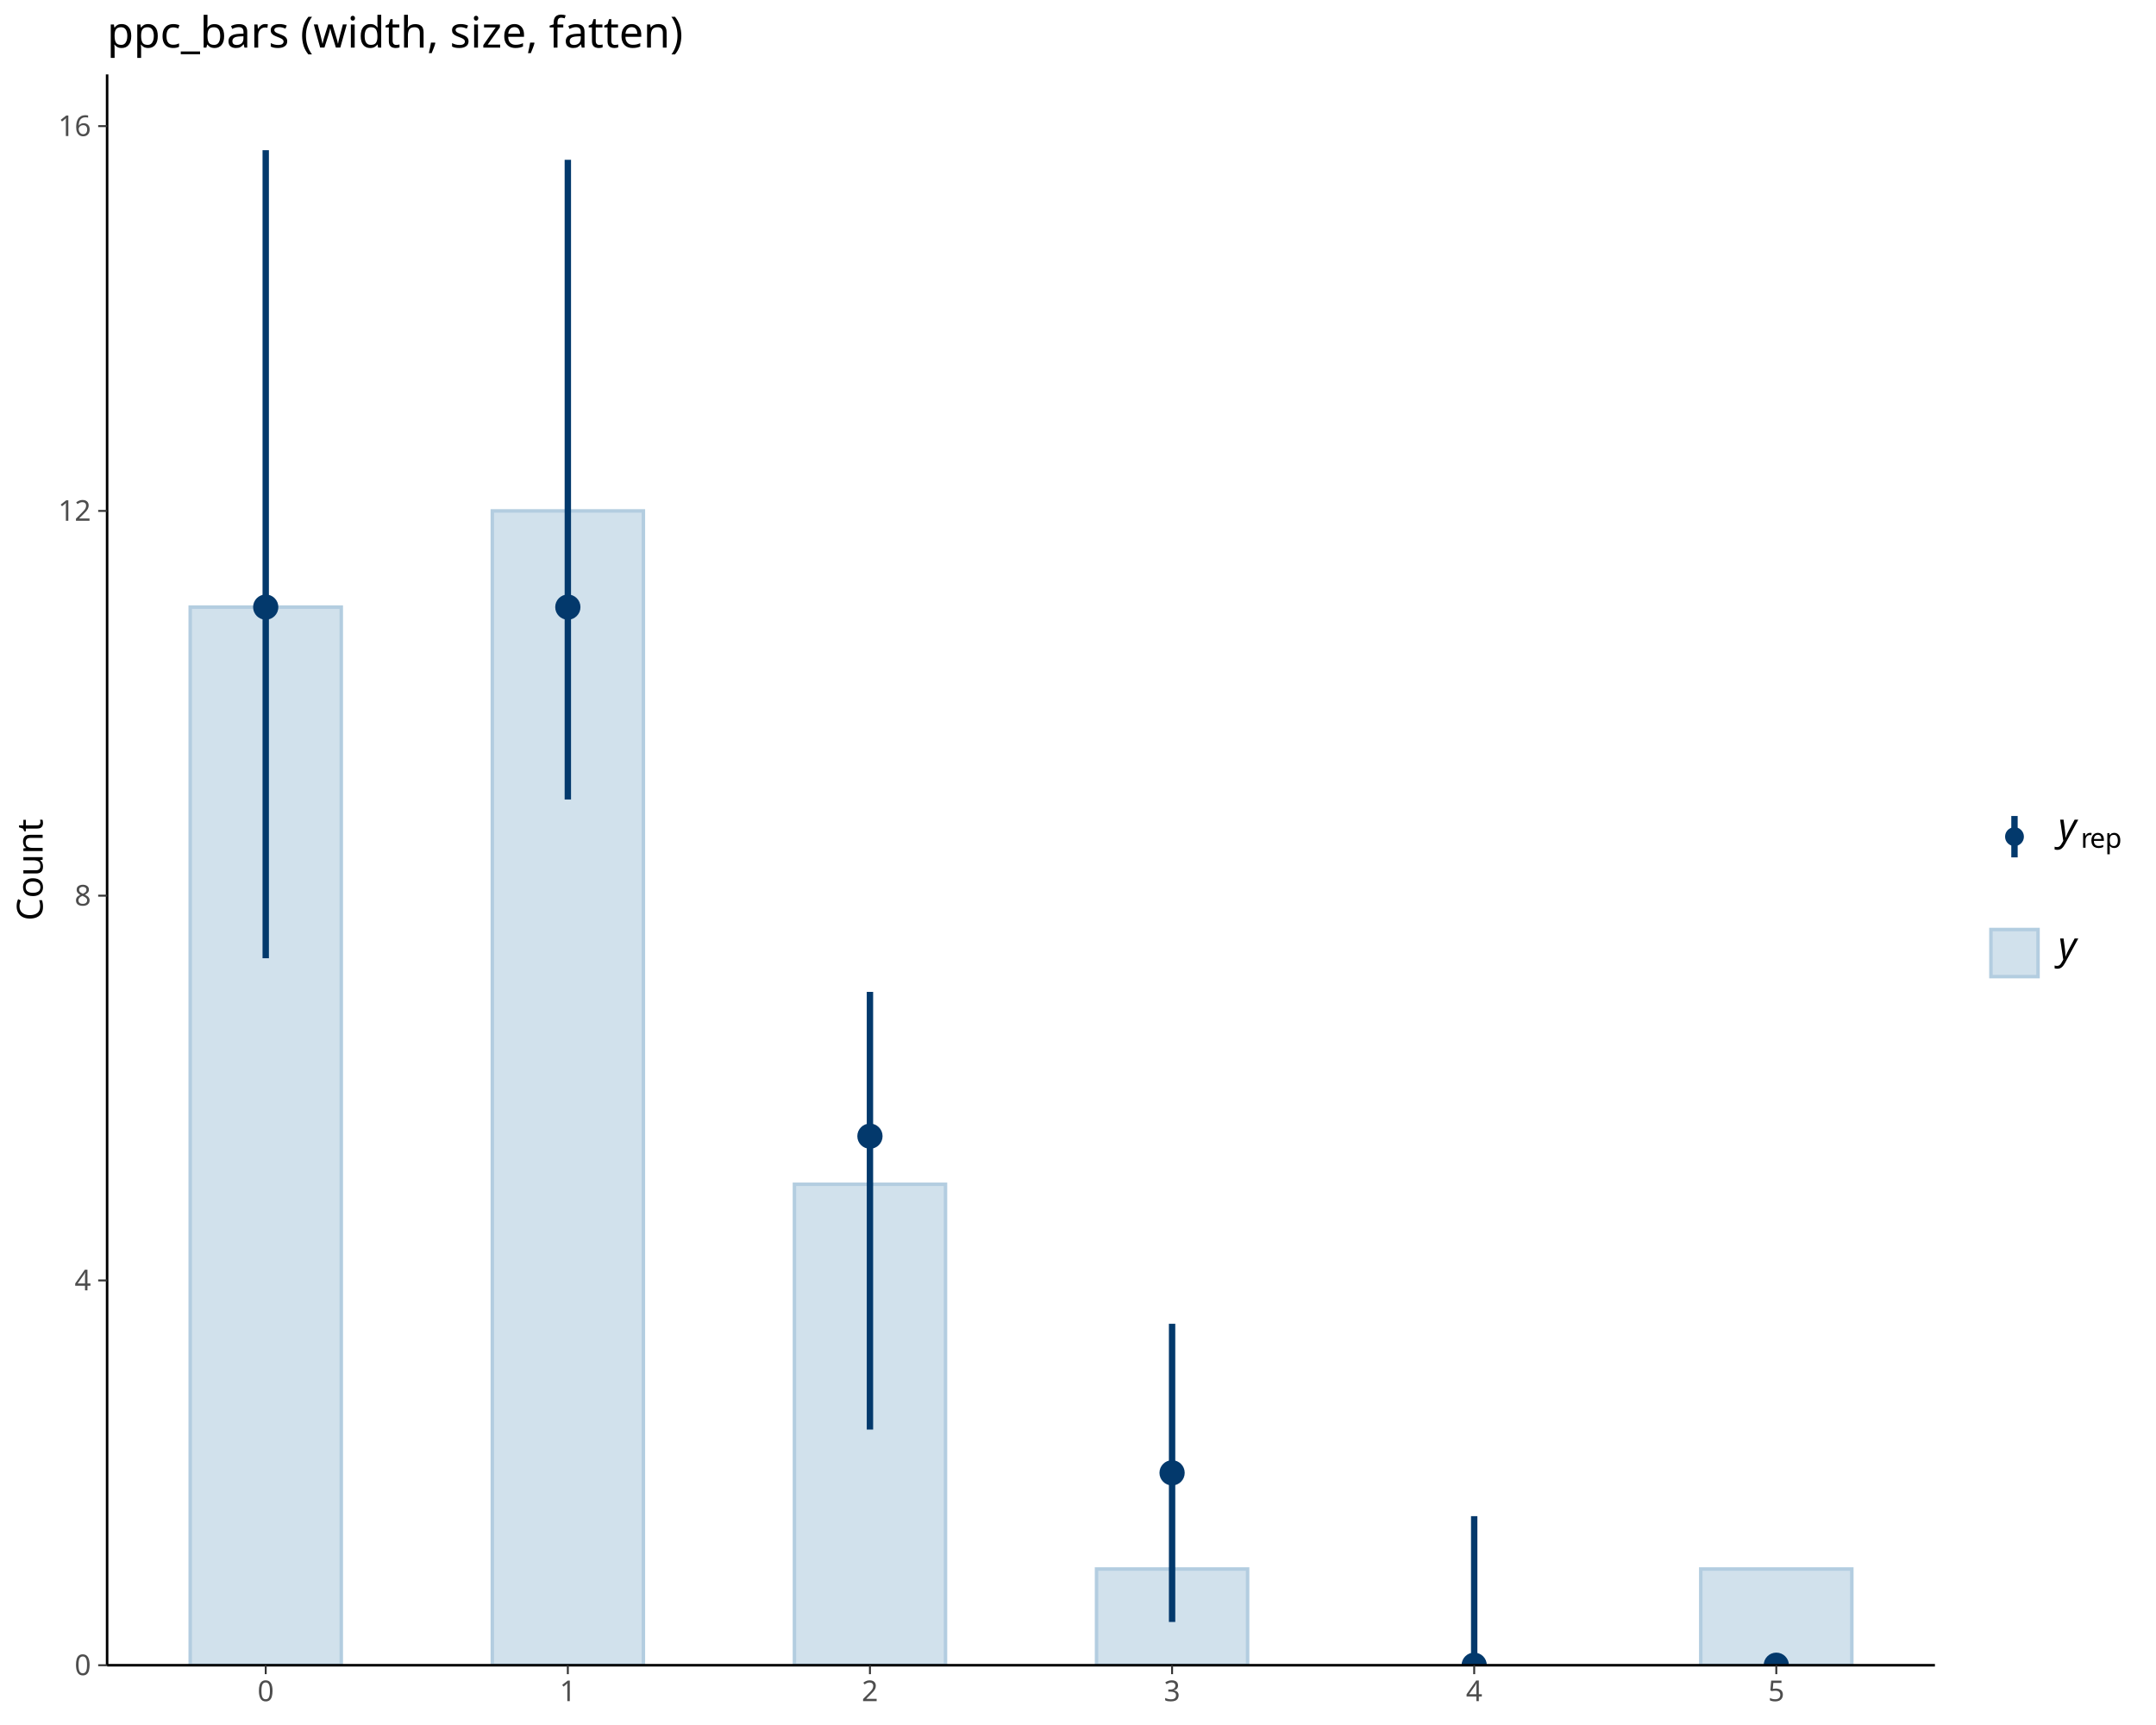
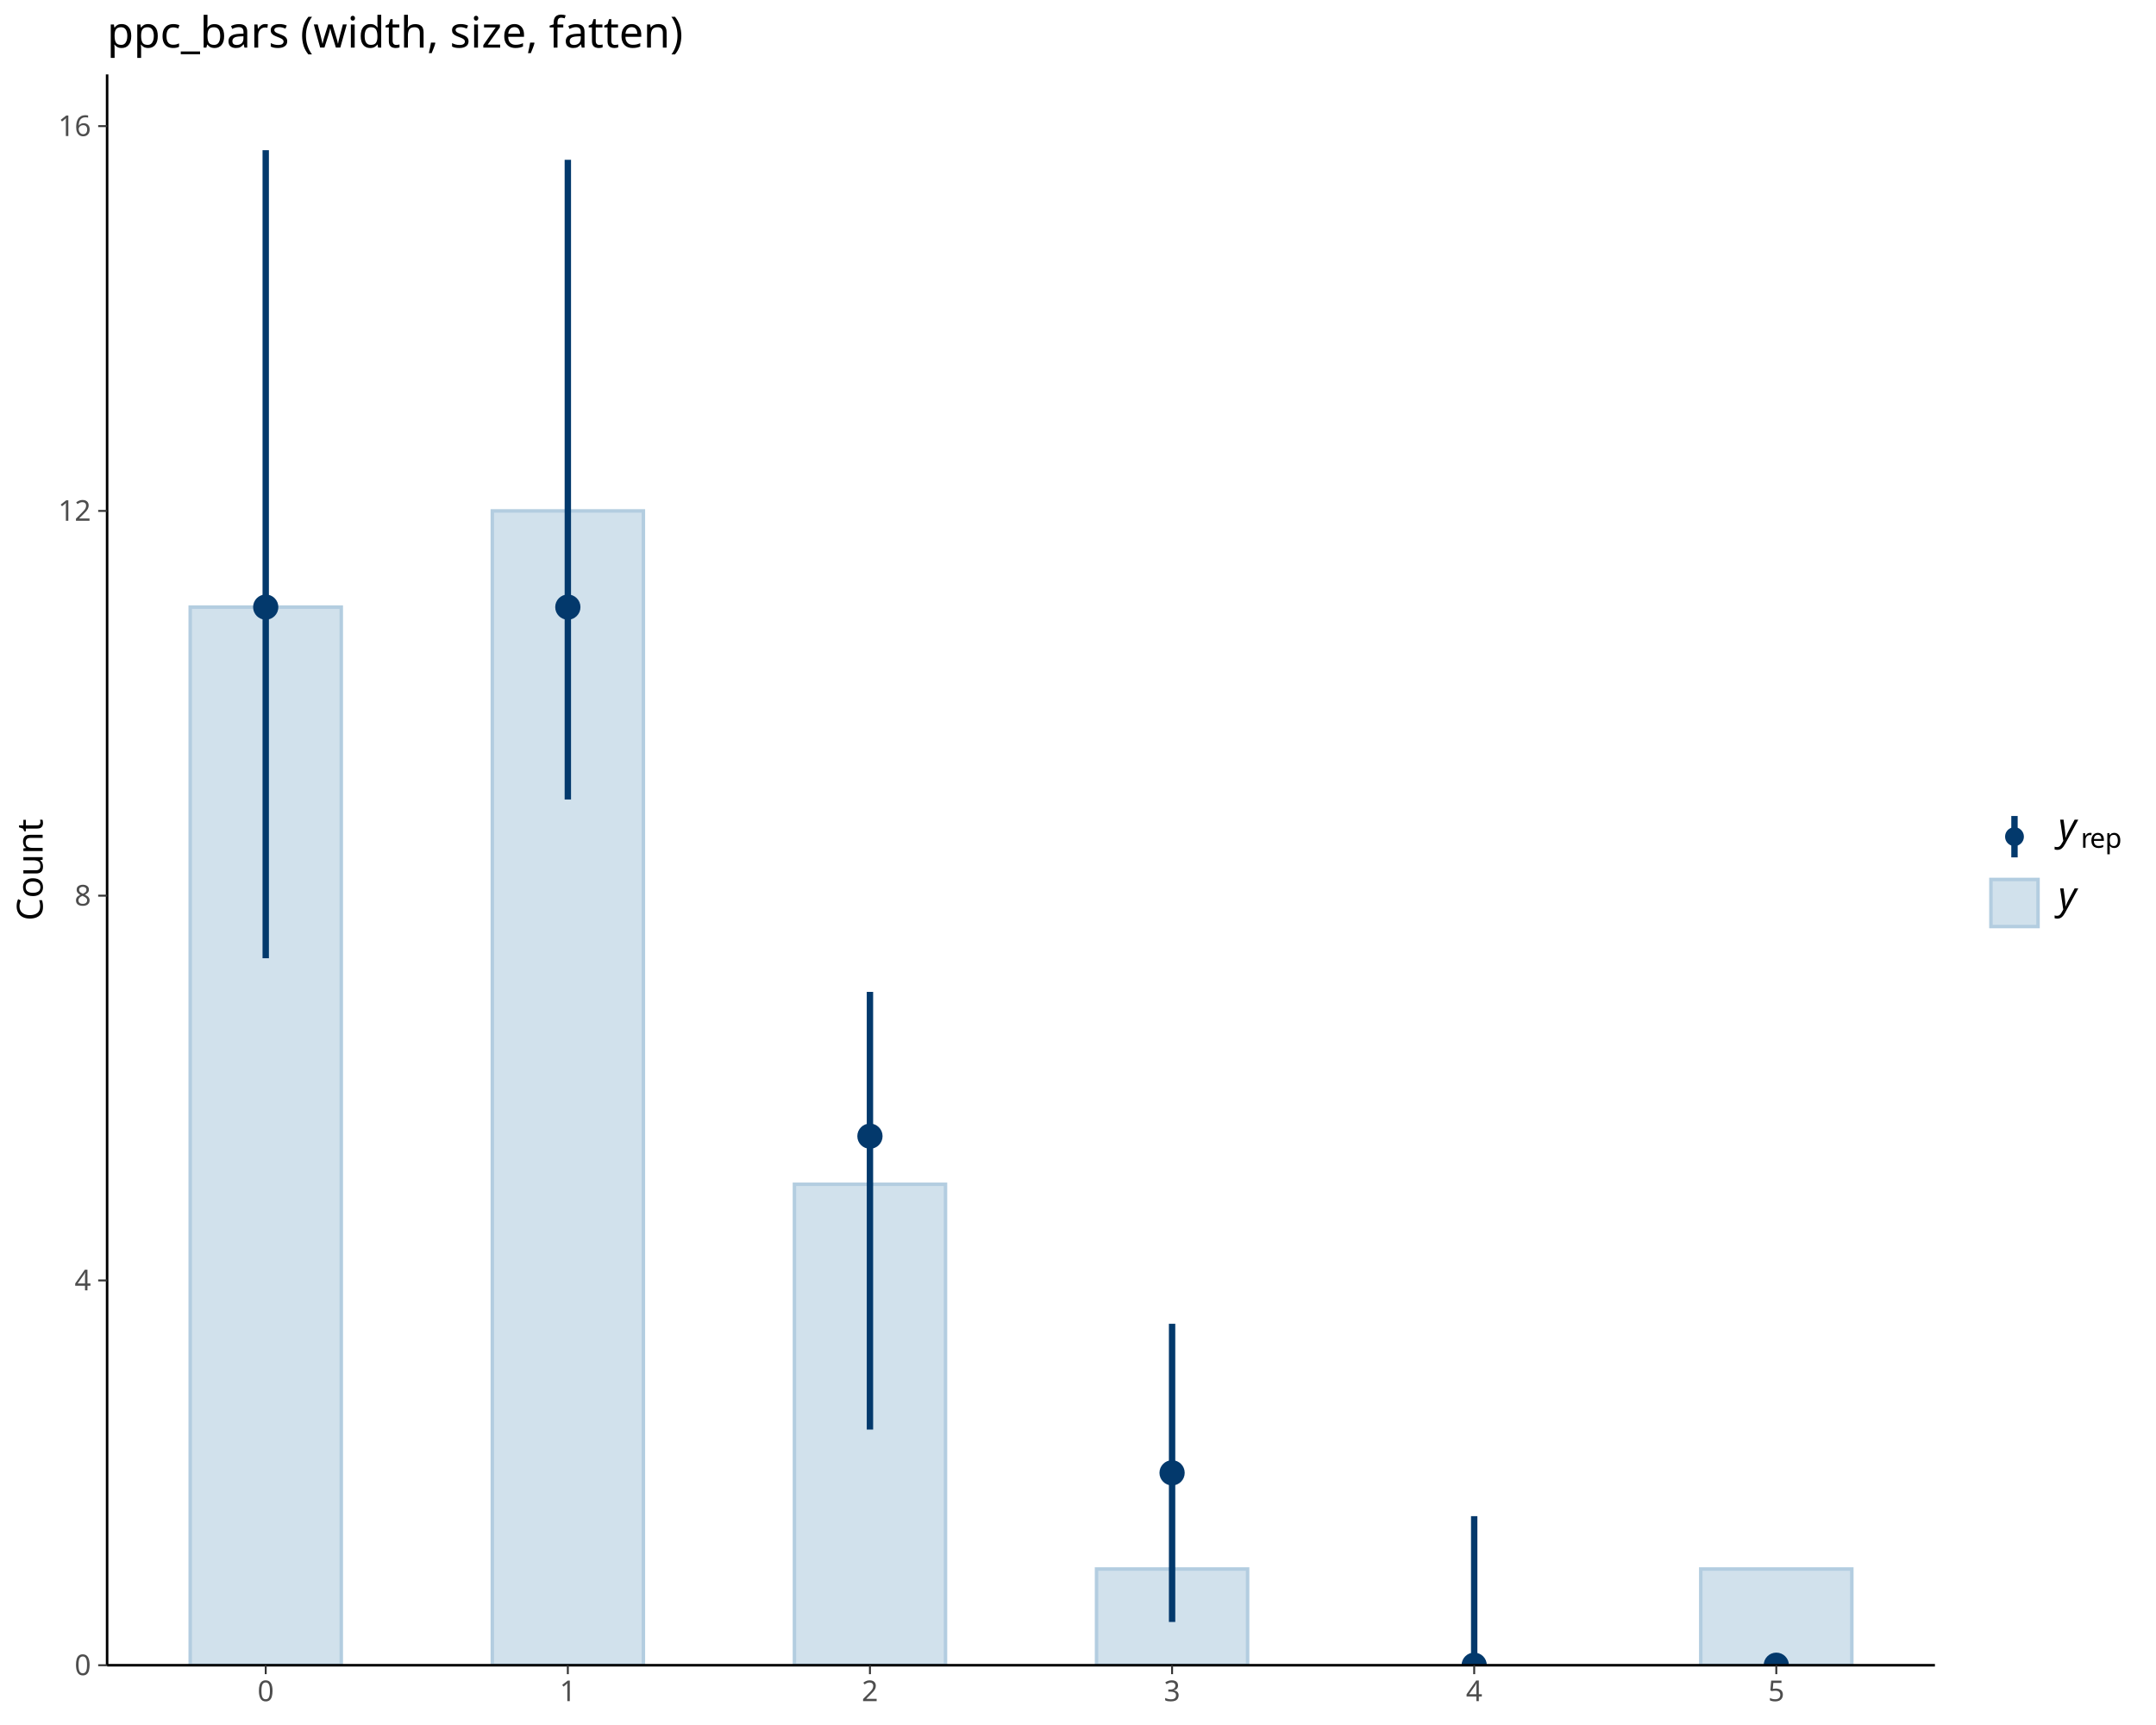
<svg xmlns="http://www.w3.org/2000/svg" class="svglite" data-engine-version="2.0" width="720.00pt" height="576.00pt" viewBox="0 0 720.00 576.00">
  <defs>
    <style type="text/css">
    .svglite line, .svglite polyline, .svglite polygon, .svglite path, .svglite rect, .svglite circle {
      fill: none;
      stroke: #000000;
      stroke-linecap: round;
      stroke-linejoin: round;
      stroke-miterlimit: 10.00;
    }
  </style>
  </defs>
  <rect width="100%" height="100%" style="stroke: none; fill: #FFFFFF;" />
  <defs>
    <clipPath id="cpMC4wMHw3MjAuMDB8MC4wMHw1NzYuMDA=">
      <rect x="0.00" y="0.00" width="720.00" height="576.00" />
    </clipPath>
  </defs>
  <g clip-path="url(#cpMC4wMHw3MjAuMDB8MC4wMHw1NzYuMDA=)">
</g>
  <defs>
    <clipPath id="cpMzUuNzd8NjQ2LjE3fDI0Ljg1fDU1Ni4wNA==">
      <rect x="35.77" y="24.85" width="610.39" height="531.19" />
    </clipPath>
  </defs>
  <g clip-path="url(#cpMzUuNzd8NjQ2LjE3fDI0Ljg1fDU1Ni4wNA==)">
    <rect x="63.52" y="202.72" width="50.45" height="353.32" style="stroke-width: 1.16; stroke: #B3CDE0; stroke-linecap: butt; stroke-linejoin: miter; fill: #D1E1EC;" />
    <rect x="164.41" y="170.60" width="50.45" height="385.44" style="stroke-width: 1.16; stroke: #B3CDE0; stroke-linecap: butt; stroke-linejoin: miter; fill: #D1E1EC;" />
    <rect x="265.30" y="395.44" width="50.45" height="160.60" style="stroke-width: 1.16; stroke: #B3CDE0; stroke-linecap: butt; stroke-linejoin: miter; fill: #D1E1EC;" />
    <rect x="366.19" y="523.92" width="50.45" height="32.12" style="stroke-width: 1.16; stroke: #B3CDE0; stroke-linecap: butt; stroke-linejoin: miter; fill: #D1E1EC;" />
    <rect x="467.08" y="556.04" width="50.45" height="0.00" style="stroke-width: 1.16; stroke: #B3CDE0; stroke-linecap: butt; stroke-linejoin: miter; fill: #D1E1EC;" />
    <rect x="567.97" y="523.92" width="50.45" height="32.12" style="stroke-width: 1.16; stroke: #B3CDE0; stroke-linecap: butt; stroke-linejoin: miter; fill: #D1E1EC;" />
    <line x1="88.74" y1="319.96" x2="88.74" y2="50.15" style="stroke-width: 2.13; stroke: #03396C; stroke-linecap: butt;" />
    <line x1="189.63" y1="266.96" x2="189.63" y2="53.36" style="stroke-width: 2.13; stroke: #03396C; stroke-linecap: butt;" />
    <line x1="290.52" y1="477.35" x2="290.52" y2="331.20" style="stroke-width: 2.13; stroke: #03396C; stroke-linecap: butt;" />
    <line x1="391.42" y1="541.59" x2="391.42" y2="442.02" style="stroke-width: 2.13; stroke: #03396C; stroke-linecap: butt;" />
    <line x1="492.31" y1="556.04" x2="492.31" y2="506.26" style="stroke-width: 2.13; stroke: #03396C; stroke-linecap: butt;" />
    <line x1="593.20" y1="556.04" x2="593.20" y2="556.04" style="stroke-width: 2.13; stroke: #03396C; stroke-linecap: butt;" />
    <circle cx="88.74" cy="202.72" r="3.44" style="stroke-width: 1.55; stroke: #03396C; fill: #03396C;" />
    <circle cx="189.63" cy="202.72" r="3.44" style="stroke-width: 1.55; stroke: #03396C; fill: #03396C;" />
    <circle cx="290.52" cy="379.38" r="3.44" style="stroke-width: 1.55; stroke: #03396C; fill: #03396C;" />
    <circle cx="391.42" cy="491.80" r="3.44" style="stroke-width: 1.55; stroke: #03396C; fill: #03396C;" />
    <circle cx="492.31" cy="556.04" r="3.44" style="stroke-width: 1.55; stroke: #03396C; fill: #03396C;" />
    <circle cx="593.20" cy="556.04" r="3.44" style="stroke-width: 1.55; stroke: #03396C; fill: #03396C;" />
  </g>
  <g clip-path="url(#cpMC4wMHw3MjAuMDB8MC4wMHw1NzYuMDA=)">
    <polyline points="35.77,556.04 35.77,24.85 " style="stroke-width: 0.85; stroke-linecap: butt;" />
    <text x="30.40" y="559.35" text-anchor="end" style="font-size: 9.60px; fill: #4D4D4D; font-family: sans;" textLength="5.34px" lengthAdjust="spacingAndGlyphs">0</text>
    <text x="30.40" y="430.87" text-anchor="end" style="font-size: 9.60px; fill: #4D4D4D; font-family: sans;" textLength="5.34px" lengthAdjust="spacingAndGlyphs">4</text>
    <text x="30.40" y="302.38" text-anchor="end" style="font-size: 9.60px; fill: #4D4D4D; font-family: sans;" textLength="5.34px" lengthAdjust="spacingAndGlyphs">8</text>
    <text x="30.40" y="173.90" text-anchor="end" style="font-size: 9.60px; fill: #4D4D4D; font-family: sans;" textLength="10.68px" lengthAdjust="spacingAndGlyphs">12</text>
    <text x="30.40" y="45.42" text-anchor="end" style="font-size: 9.60px; fill: #4D4D4D; font-family: sans;" textLength="10.68px" lengthAdjust="spacingAndGlyphs">16</text>
    <polyline points="32.79,556.04 35.77,556.04 " style="stroke-width: 0.64; stroke: #333333; stroke-linecap: butt;" />
    <polyline points="32.79,427.56 35.77,427.56 " style="stroke-width: 0.64; stroke: #333333; stroke-linecap: butt;" />
    <polyline points="32.79,299.08 35.77,299.08 " style="stroke-width: 0.64; stroke: #333333; stroke-linecap: butt;" />
    <polyline points="32.79,170.60 35.77,170.60 " style="stroke-width: 0.64; stroke: #333333; stroke-linecap: butt;" />
    <polyline points="32.79,42.12 35.77,42.12 " style="stroke-width: 0.64; stroke: #333333; stroke-linecap: butt;" />
    <polyline points="35.77,556.04 646.17,556.04 " style="stroke-width: 0.85; stroke-linecap: butt;" />
    <polyline points="88.74,559.03 88.74,556.04 " style="stroke-width: 0.64; stroke: #333333; stroke-linecap: butt;" />
    <polyline points="189.63,559.03 189.63,556.04 " style="stroke-width: 0.64; stroke: #333333; stroke-linecap: butt;" />
    <polyline points="290.52,559.03 290.52,556.04 " style="stroke-width: 0.64; stroke: #333333; stroke-linecap: butt;" />
    <polyline points="391.42,559.03 391.42,556.04 " style="stroke-width: 0.64; stroke: #333333; stroke-linecap: butt;" />
    <polyline points="492.31,559.03 492.31,556.04 " style="stroke-width: 0.64; stroke: #333333; stroke-linecap: butt;" />
    <polyline points="593.20,559.03 593.20,556.04 " style="stroke-width: 0.64; stroke: #333333; stroke-linecap: butt;" />
    <text x="88.74" y="568.03" text-anchor="middle" style="font-size: 9.60px; fill: #4D4D4D; font-family: sans;" textLength="5.34px" lengthAdjust="spacingAndGlyphs">0</text>
    <text x="189.63" y="568.03" text-anchor="middle" style="font-size: 9.60px; fill: #4D4D4D; font-family: sans;" textLength="5.34px" lengthAdjust="spacingAndGlyphs">1</text>
    <text x="290.52" y="568.03" text-anchor="middle" style="font-size: 9.60px; fill: #4D4D4D; font-family: sans;" textLength="5.34px" lengthAdjust="spacingAndGlyphs">2</text>
    <text x="391.42" y="568.03" text-anchor="middle" style="font-size: 9.60px; fill: #4D4D4D; font-family: sans;" textLength="5.34px" lengthAdjust="spacingAndGlyphs">3</text>
    <text x="492.31" y="568.03" text-anchor="middle" style="font-size: 9.60px; fill: #4D4D4D; font-family: sans;" textLength="5.34px" lengthAdjust="spacingAndGlyphs">4</text>
    <text x="593.20" y="568.03" text-anchor="middle" style="font-size: 9.60px; fill: #4D4D4D; font-family: sans;" textLength="5.34px" lengthAdjust="spacingAndGlyphs">5</text>
    <text transform="translate(14.24,290.45) rotate(-90)" text-anchor="middle" style="font-size: 12.00px; font-family: sans;" textLength="32.03px" lengthAdjust="spacingAndGlyphs">Count</text>
    <line x1="672.74" y1="286.29" x2="672.74" y2="272.46" style="stroke-width: 2.13; stroke: #03396C; stroke-linecap: butt;" />
    <circle cx="672.74" cy="279.37" r="2.37" style="stroke-width: 1.55; stroke: #03396C; fill: #03396C;" />
    <text x="687.36" y="280.66" style="font-size: 13.00px; font-style: italic; font-family: sans;" textLength="6.51px" lengthAdjust="spacingAndGlyphs">y</text>
    <text x="694.89" y="283.07" style="font-size: 9.10px; font-family: sans;" textLength="3.03px" lengthAdjust="spacingAndGlyphs">r</text>
    <text x="697.92" y="283.07" style="font-size: 9.10px; font-family: sans;" textLength="5.06px" lengthAdjust="spacingAndGlyphs">e</text>
    <text x="702.98" y="283.07" style="font-size: 9.10px; font-family: sans;" textLength="5.06px" lengthAdjust="spacingAndGlyphs">p</text>
-     <rect x="664.87" y="310.38" width="15.73" height="15.73" style="stroke-width: 1.16; stroke: #B3CDE0; stroke-linecap: butt; stroke-linejoin: miter; fill: #D1E1EC;" />
-     <text x="687.36" y="320.34" style="font-size: 13.00px; font-style: italic; font-family: sans;" textLength="6.51px" lengthAdjust="spacingAndGlyphs">y</text>
+     <rect x="664.87" y="293.66" width="15.73" height="15.73" style="stroke-width: 1.16; stroke: #B3CDE0; stroke-linecap: butt; stroke-linejoin: miter; fill: #D1E1EC;" />
+     <text x="687.36" y="303.61" style="font-size: 13.00px; font-style: italic; font-family: sans;" textLength="6.51px" lengthAdjust="spacingAndGlyphs">y</text>
    <text x="35.77" y="15.89" style="font-size: 14.40px; font-family: sans;" textLength="184.11px" lengthAdjust="spacingAndGlyphs">ppc_bars (width, size, fatten)</text>
  </g>
</svg>
